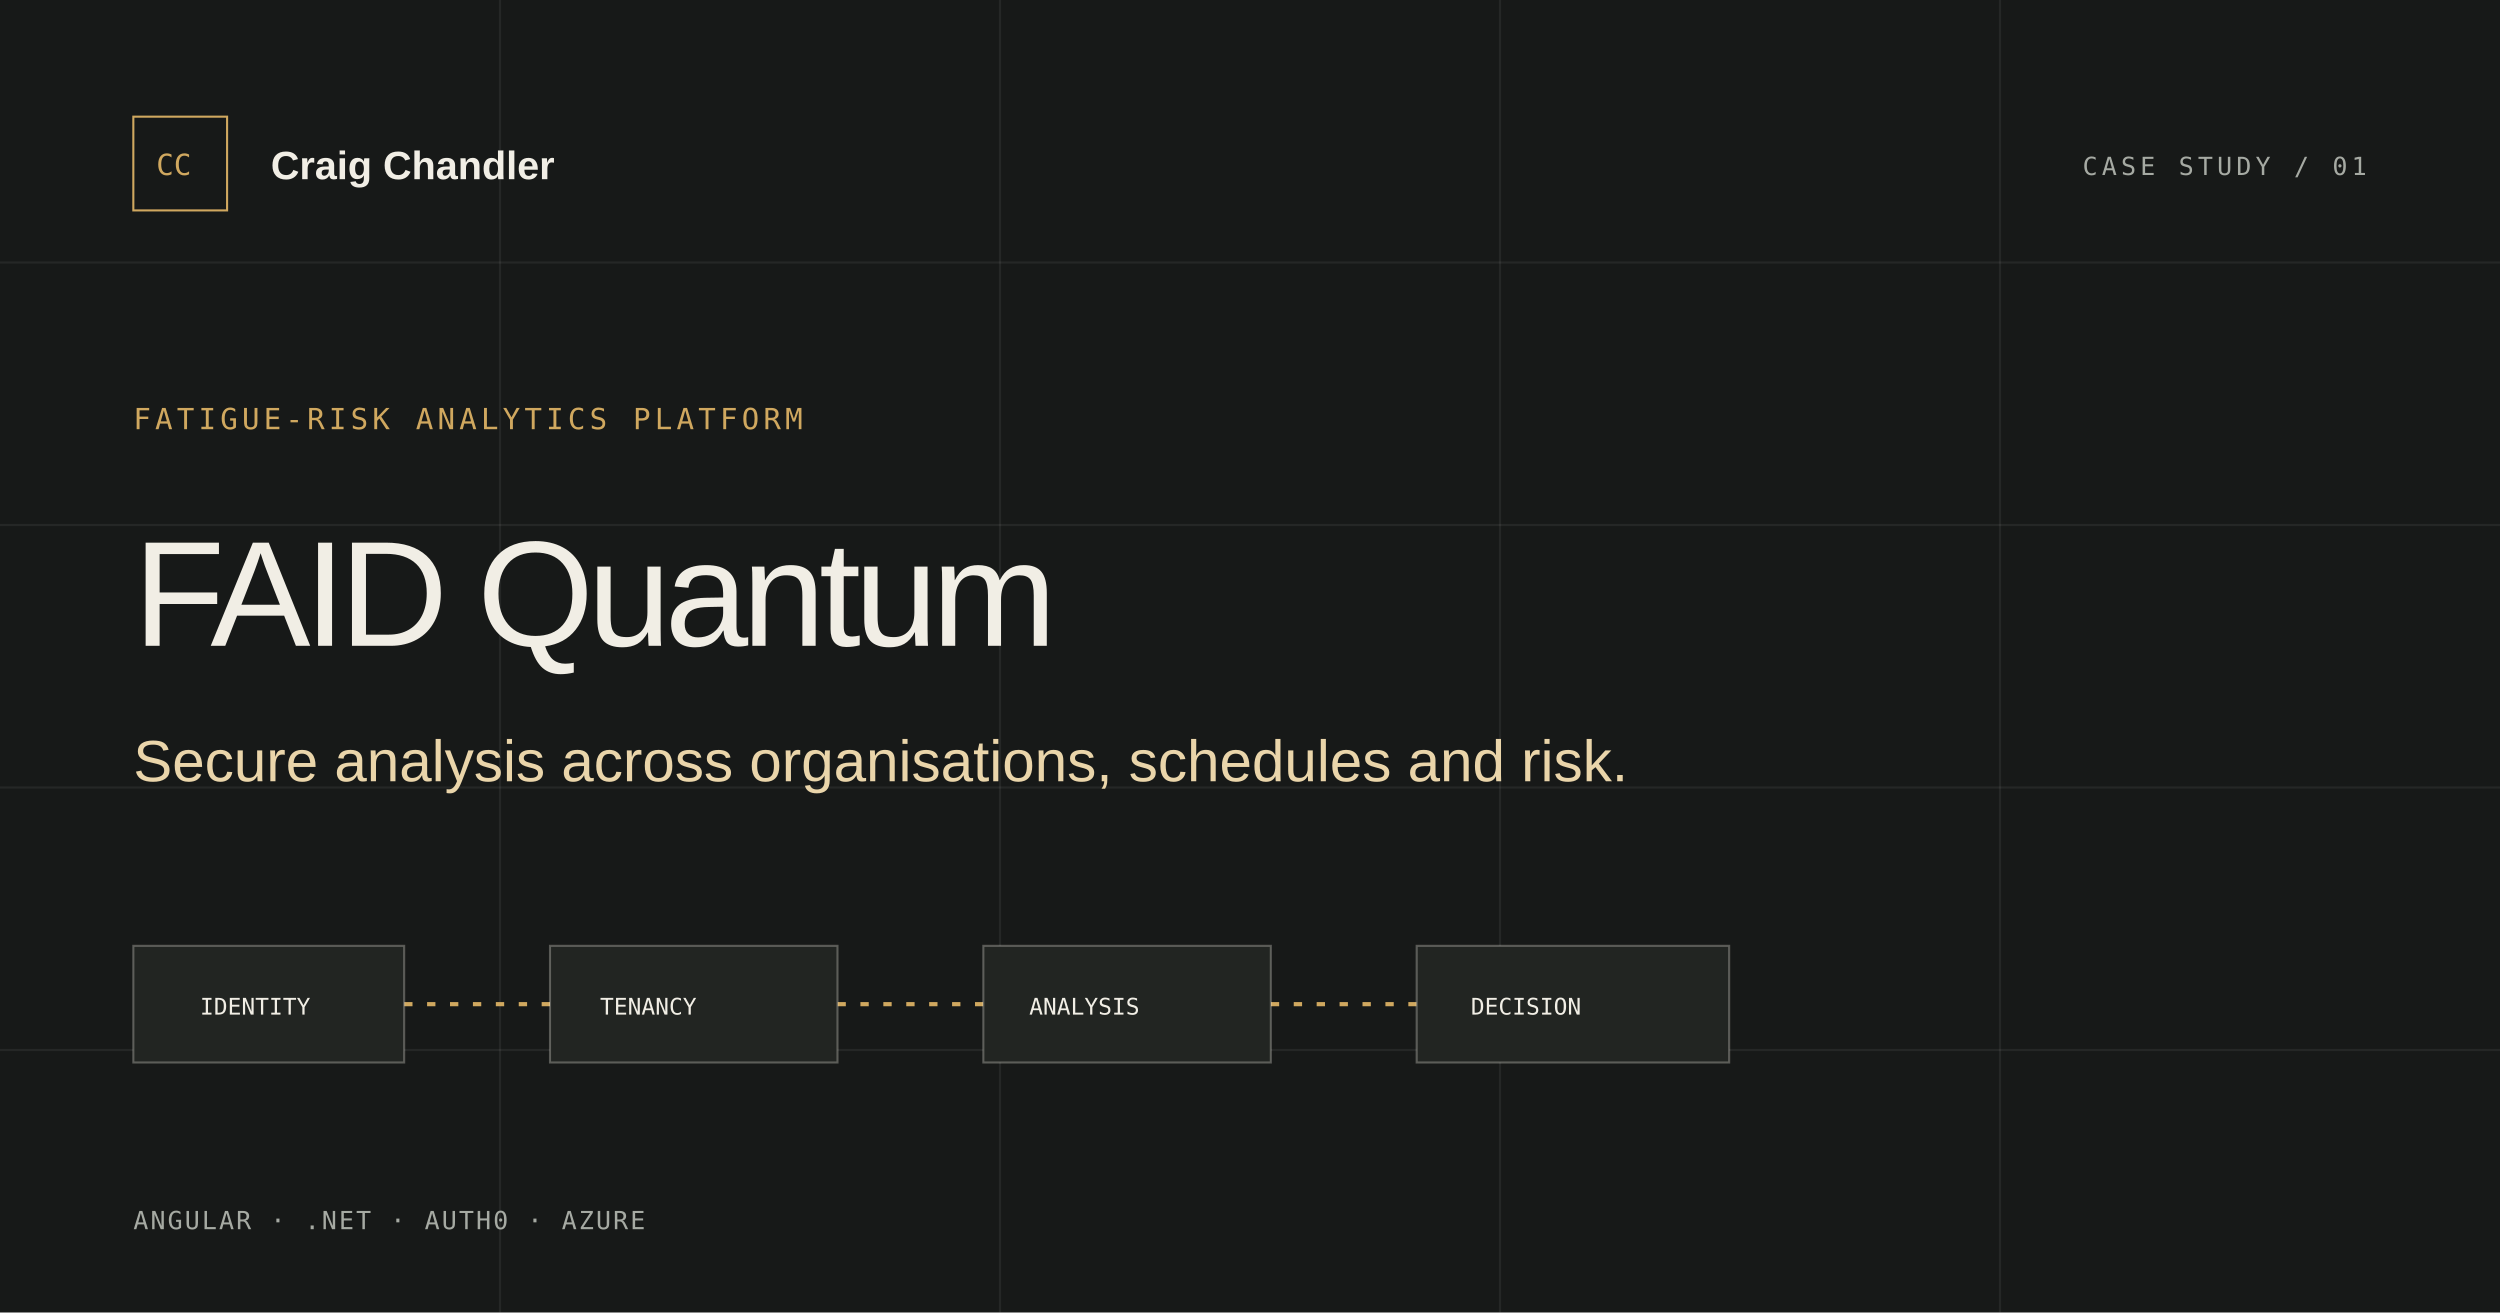
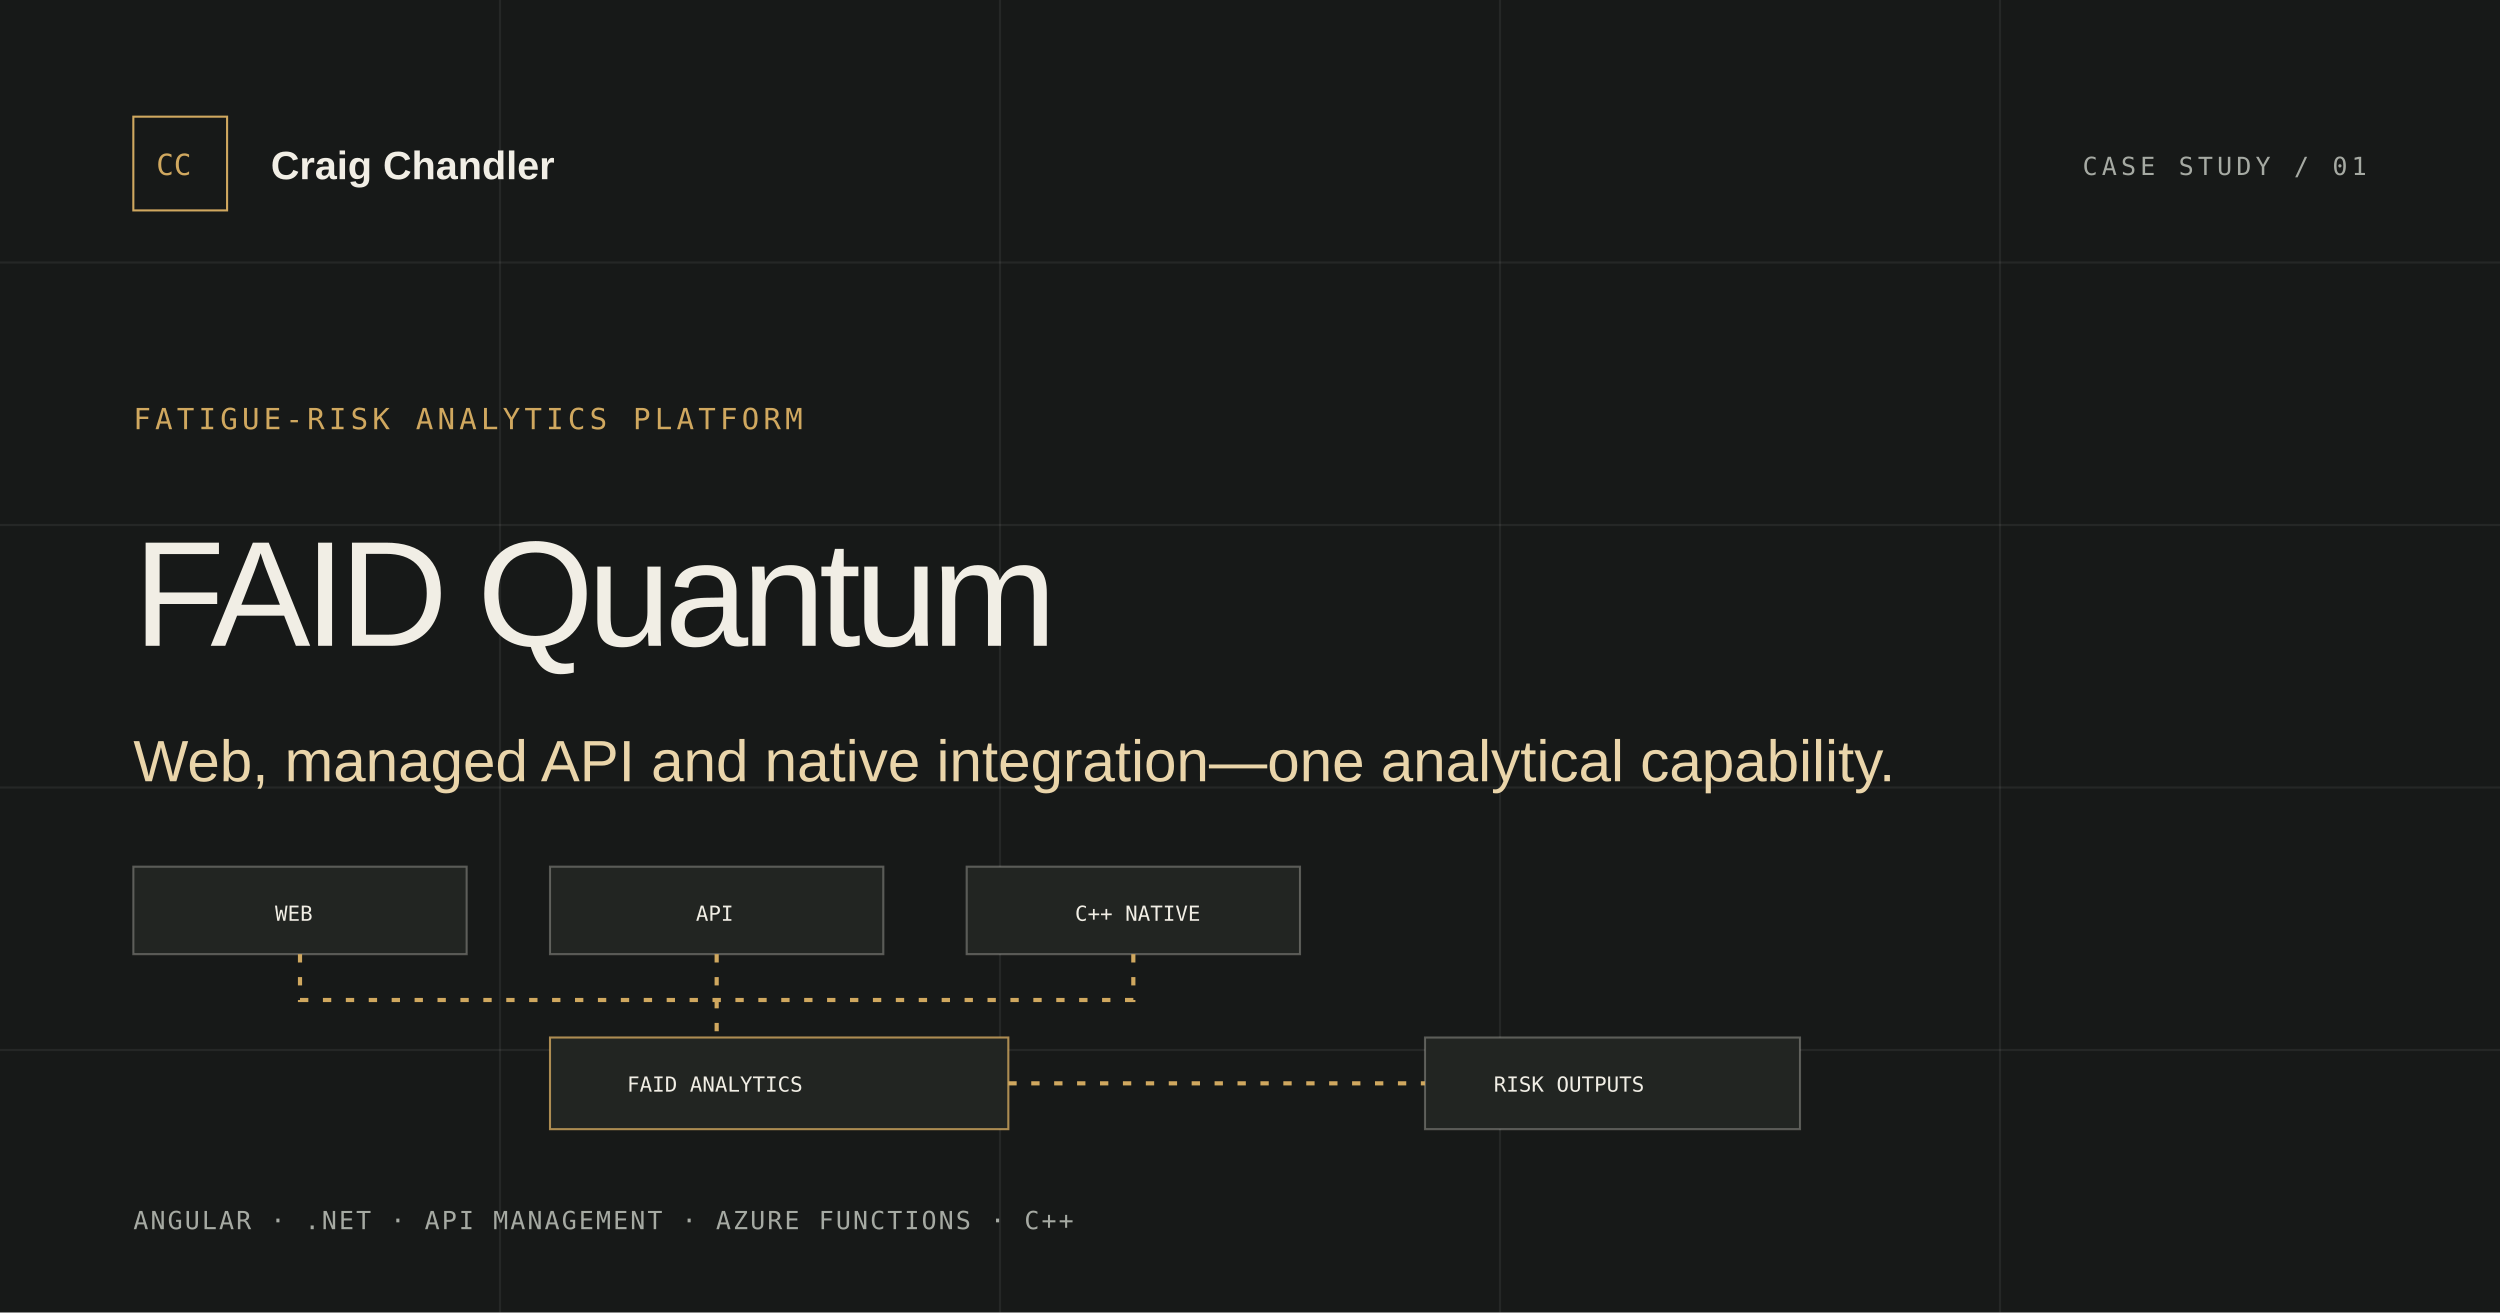
<svg xmlns="http://www.w3.org/2000/svg" width="1200" height="630" viewBox="0 0 1200 630">
  <rect width="1200" height="630" fill="#171918" />
  <g stroke="#f1eee5" stroke-opacity=".07">
    <path d="M0 126h1200M0 252h1200M0 378h1200M0 504h1200" />
    <path d="M240 0v630M480 0v630M720 0v630M960 0v630" />
  </g>
  <rect x="64" y="56" width="45" height="45" fill="none" stroke="#d0a85f" />
  <text x="75" y="84" font-family="monospace" font-size="14" fill="#d0a85f">CC</text>
  <text x="130" y="86" font-family="Arial, sans-serif" font-size="19" font-weight="600" fill="#f1eee5">Craig Chandler</text>
  <text x="1136" y="84" text-anchor="end" font-family="monospace" font-size="12" letter-spacing="2" fill="#a6aaa3">CASE STUDY / 01</text>
  <text x="64" y="206" font-family="monospace" font-size="14" letter-spacing="2" fill="#d0a85f">FATIGUE-RISK ANALYTICS PLATFORM</text>
  <text x="64" y="310" font-family="Arial, sans-serif" font-size="72" letter-spacing="-3" fill="#f1eee5">FAID Quantum</text>
-   <text x="64" y="375" font-family="Arial, sans-serif" font-size="28" fill="#ead5aa">Secure analysis across organisations, schedules and risk.</text>
-   <g transform="translate(64 454)" font-family="monospace" font-size="11">
-     <path d="M130 28h70M338 28h70M546 28h70" stroke="#d0a85f" stroke-width="2" stroke-dasharray="4 7" />
+   <text x="64" y="375" font-family="Arial, sans-serif" font-size="28" fill="#ead5aa">Web, managed API and native integration—one analytical capability.</text>
+   <g transform="translate(64 416)" font-family="monospace" font-size="10">
    <g fill="#222522" stroke="#f1eee5" stroke-opacity=".3">
-       <rect width="130" height="56" />
-       <rect x="200" width="138" height="56" />
-       <rect x="408" width="138" height="56" />
-       <rect x="616" width="150" height="56" />
+       <rect width="160" height="42" />
+       <rect x="200" width="160" height="42" />
+       <rect x="400" width="160" height="42" />
+       <rect x="200" y="82" width="220" height="44" stroke="#d0a85f" stroke-opacity=".8" />
+       <rect x="620" y="82" width="180" height="44" />
    </g>
    <g fill="#f1eee5">
-       <text x="32" y="33">IDENTITY</text>
-       <text x="224" y="33">TENANCY</text>
-       <text x="430" y="33">ANALYSIS</text>
-       <text x="642" y="33">DECISION</text>
+       <text x="68" y="26">WEB</text>
+       <text x="270" y="26">API</text>
+       <text x="452" y="26">C++ NATIVE</text>
+       <text x="237" y="108">FAID ANALYTICS</text>
+       <text x="653" y="108">RISK OUTPUTS</text>
    </g>
+     <path d="M80 42v22h230M280 42v40M480 42v22H310M420 104h200" fill="none" stroke="#d0a85f" stroke-width="2" stroke-dasharray="4 7" />
  </g>
-   <text x="64" y="590" font-family="monospace" font-size="12" letter-spacing="1" fill="#a6aaa3">ANGULAR  ·  .NET  ·  AUTH0  ·  AZURE</text>
+   <text x="64" y="590" font-family="monospace" font-size="12" letter-spacing="1" fill="#a6aaa3">ANGULAR  ·  .NET  ·  API MANAGEMENT  ·  AZURE FUNCTIONS  ·  C++</text>
</svg>
